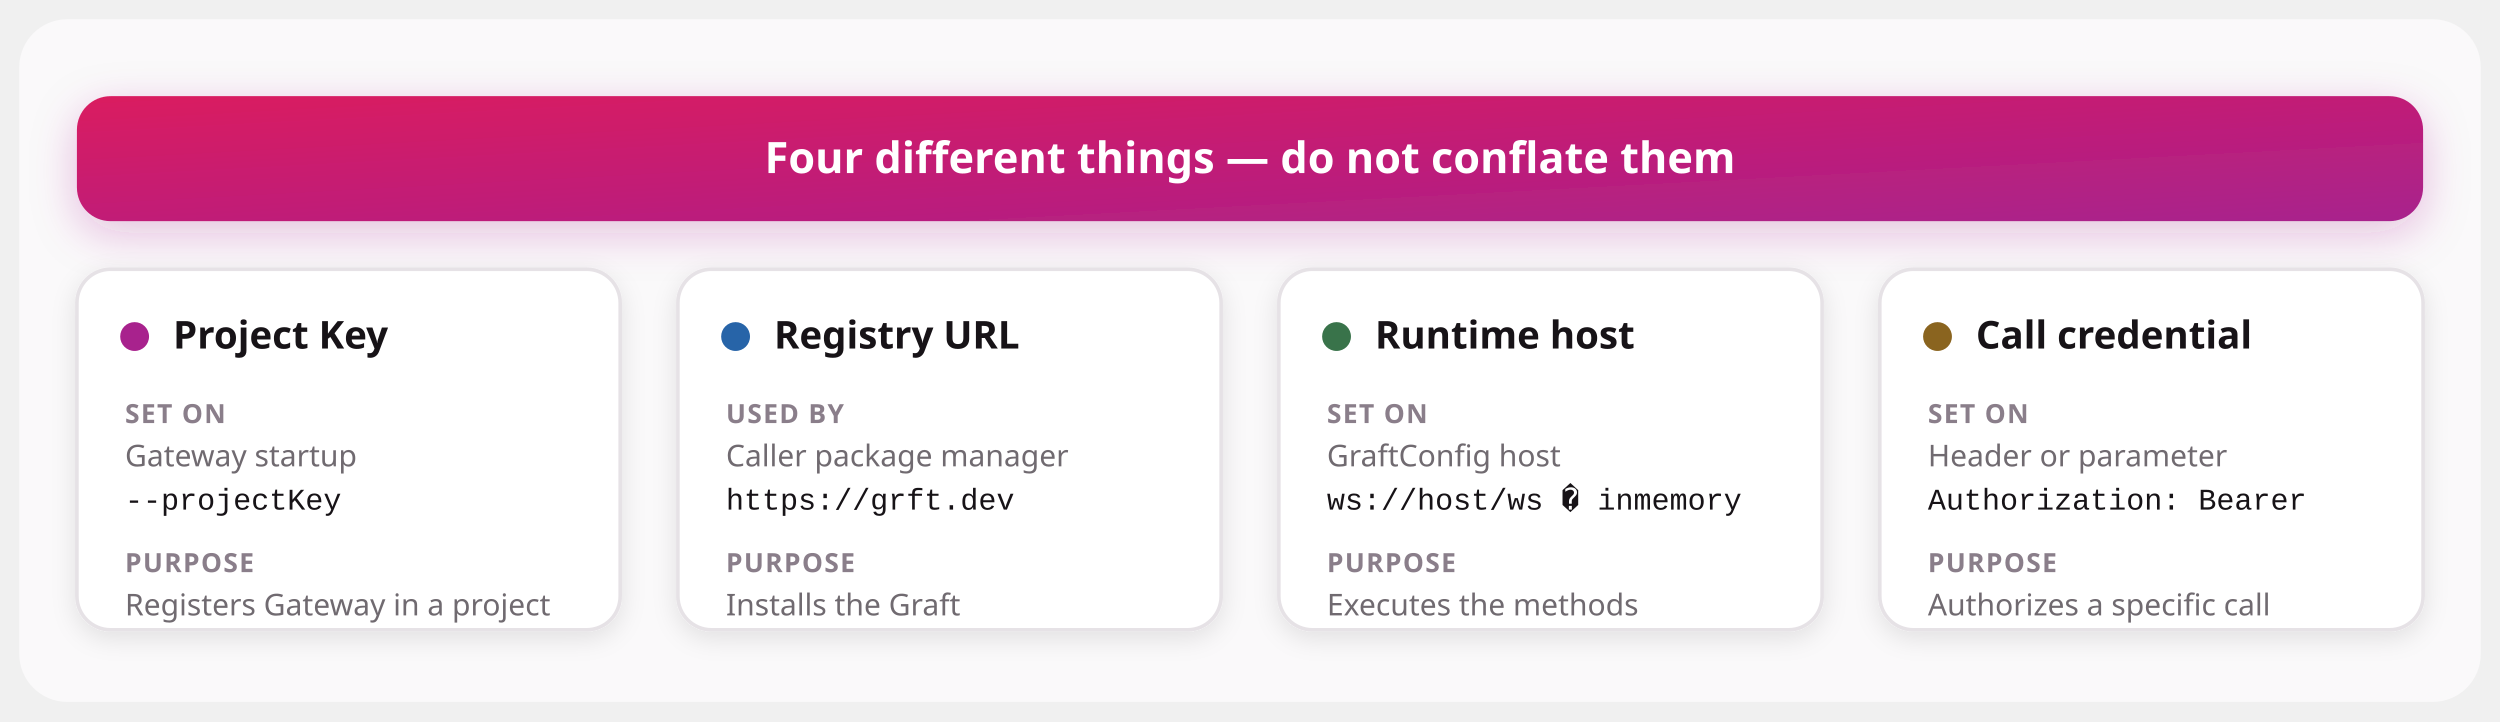
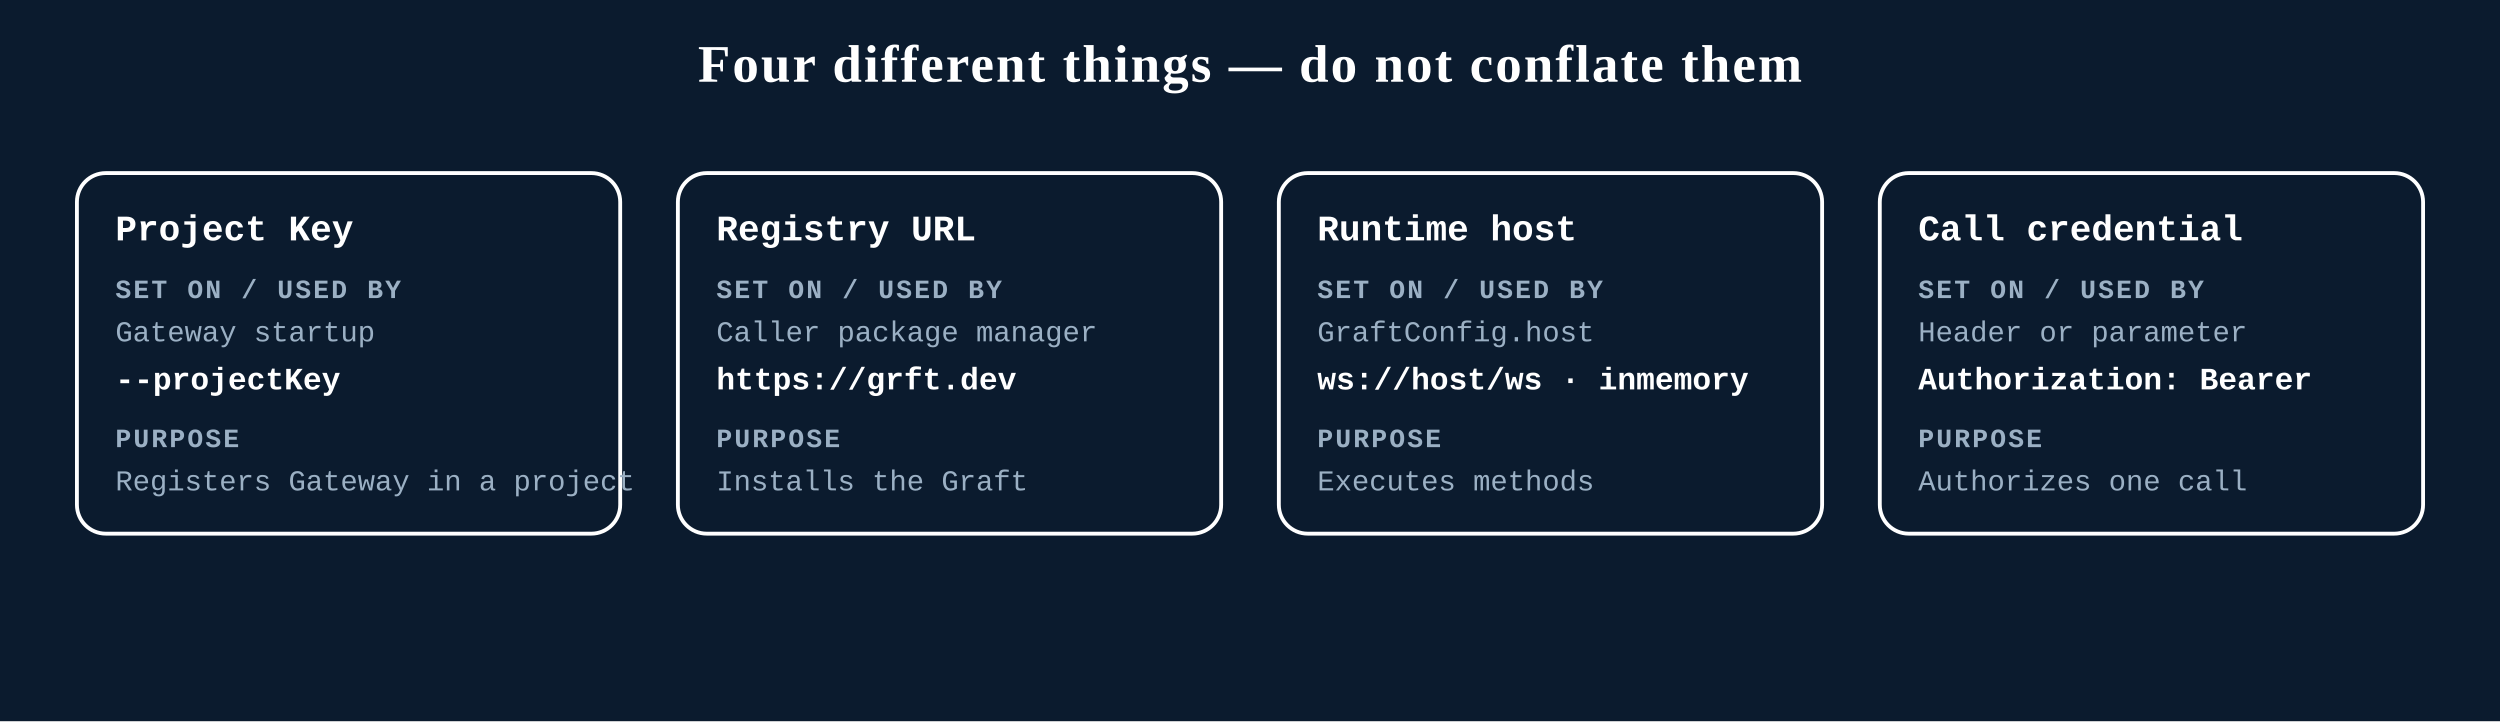
<svg xmlns="http://www.w3.org/2000/svg" viewBox="0 0 1040 300" role="img" aria-labelledby="title desc">
+   <defs>
+     <marker id="arrow" markerWidth="8" markerHeight="8" refX="7" refY="4" orient="auto">
+       <path d="M0 0 L8 4 L0 8 Z" fill="#FFFFFF" />
+     </marker>
+     <marker id="arrowMuted" markerWidth="8" markerHeight="8" refX="7" refY="4" orient="auto">
+       <path d="M0 0 L8 4 L0 8 Z" fill="#9BB0C4" />
+     </marker>
+   </defs>
+   <rect width="1040" height="300" fill="#0B1B2E" />
  <style>
-     text{font:16px system-ui,sans-serif;fill:#171317}
-     .h{font-weight:700;font-size:16px}
-     .small{font-size:12.5px;fill:#706A70}
-     .mono{font-family:'Courier New',monospace;font-size:12.5px;fill:#171317}
-     .lbl{font-size:11px;font-weight:700;letter-spacing:.05em;fill:#8A7E8A}
-     .card{fill:#ffffff;stroke:#E6E2E6;stroke-width:1.5}
-     .bandText{fill:#ffffff;font-weight:700;font-size:18px}
+     .title { font: 700 22px Georgia, "Times New Roman", serif; fill: #FFFFFF; letter-spacing: 0.04em; }
+     .h { font: 600 15px Consolas, "Courier New", monospace; fill: #FFFFFF; }
+     .small { font: 12px Consolas, "Courier New", monospace; fill: #9BB0C4; }
+     .cap { font: 700 11px Consolas, "Courier New", monospace; fill: #9BB0C4; letter-spacing: 0.08em; }
+     .mono { font: 600 13px Consolas, "Courier New", monospace; fill: #FFFFFF; }
+     .edge { font: 11px Consolas, "Courier New", monospace; fill: #9BB0C4; }
+     .box { fill: none; stroke: #FFFFFF; stroke-width: 1.6; }
+     .boxMuted { fill: none; stroke: #9BB0C4; stroke-width: 1.2; stroke-dasharray: 5 4; }
+     .flow { fill: none; stroke: #FFFFFF; stroke-width: 1.6; marker-end: url(#arrow); }
+     .flowMuted { fill: none; stroke: #9BB0C4; stroke-width: 1.4; stroke-dasharray: 6 5; marker-end: url(#arrowMuted); }
+     .track { fill: none; stroke: #9BB0C4; stroke-width: 2; }
  </style>
-   <defs>
-     <linearGradient id="brand" x1="0" y1="0" x2="1" y2="1">
-       <stop offset="0" stop-color="#DA1A60" />
-       <stop offset="1" stop-color="#A8228D" />
-     </linearGradient>
-     <filter id="s" x="-25%" y="-20%" width="150%" height="150%">
-       <feDropShadow dx="0" dy="3" stdDeviation="5" flood-color="#171317" flood-opacity="0.10" />
-     </filter>
-     <filter id="g" x="-20%" y="-40%" width="140%" height="200%">
-       <feDropShadow dx="0" dy="5" stdDeviation="9" flood-color="#A8228D" flood-opacity="0.26" />
-     </filter>
-   </defs>
-   <rect x="8" y="8" width="1024" height="284" rx="20" fill="#FAF9FA" />
-   <g filter="url(#g)">
-     <rect x="32" y="40" width="976" height="52" rx="14" fill="url(#brand)" />
-   </g>
-   <text class="bandText" x="520" y="72" text-anchor="middle">Four different things — do not conflate them</text>
-   <g filter="url(#s)">
-     <rect class="card" x="32" y="112" width="226" height="150" rx="14" />
-   </g>
-   <circle cx="56" cy="140" r="6" fill="#A8228D" />
-   <text class="h" x="72" y="145">Project Key</text>
-   <text class="lbl" x="52" y="176">SET ON</text>
-   <text class="small" x="52" y="194">Gateway startup</text>
-   <text class="mono" x="52" y="212">--projectKey</text>
-   <text class="lbl" x="52" y="238">PURPOSE</text>
-   <text class="small" x="52" y="256">Registers Gateway in a project</text>
-   <g filter="url(#s)">
-     <rect class="card" x="282" y="112" width="226" height="150" rx="14" />
-   </g>
-   <circle cx="306" cy="140" r="6" fill="#2764A8" />
-   <text class="h" x="322" y="145">Registry URL</text>
-   <text class="lbl" x="302" y="176">USED BY</text>
-   <text class="small" x="302" y="194">Caller package manager</text>
-   <text class="mono" x="302" y="212">https://grft.dev</text>
-   <text class="lbl" x="302" y="238">PURPOSE</text>
-   <text class="small" x="302" y="256">Installs the Graft</text>
-   <g filter="url(#s)">
-     <rect class="card" x="532" y="112" width="226" height="150" rx="14" />
-   </g>
-   <circle cx="556" cy="140" r="6" fill="#39734A" />
-   <text class="h" x="572" y="145">Runtime host</text>
-   <text class="lbl" x="552" y="176">SET ON</text>
-   <text class="small" x="552" y="194">GraftConfig host</text>
-   <text class="mono" x="552" y="212">ws://host/ws � inmemory</text>
-   <text class="lbl" x="552" y="238">PURPOSE</text>
-   <text class="small" x="552" y="256">Executes the methods</text>
-   <g filter="url(#s)">
-     <rect class="card" x="782" y="112" width="226" height="150" rx="14" />
-   </g>
-   <circle cx="806" cy="140" r="6" fill="#8A641F" />
-   <text class="h" x="822" y="145">Call credential</text>
-   <text class="lbl" x="802" y="176">SET ON</text>
-   <text class="small" x="802" y="194">Header or parameter</text>
-   <text class="mono" x="802" y="212">Authorization: Bearer</text>
-   <text class="lbl" x="802" y="238">PURPOSE</text>
-   <text class="small" x="802" y="256">Authorizes a specific call</text>
+   <text class="title" x="520" y="34" text-anchor="middle">Four different things — do not conflate them</text>
+   <rect class="box" x="32" y="72" width="226" height="150" rx="12" />
+   <text class="h" x="48" y="100" text-anchor="start">Project Key</text>
+   <text class="cap" x="48" y="124" text-anchor="start">SET ON / USED BY</text>
+   <text class="small" x="48" y="142" text-anchor="start">Gateway startup</text>
+   <text class="mono" x="48" y="162" text-anchor="start">--projectKey</text>
+   <text class="cap" x="48" y="186" text-anchor="start">PURPOSE</text>
+   <text class="small" x="48" y="204" text-anchor="start">Registers Gateway in a project</text>
+   <rect class="box" x="282" y="72" width="226" height="150" rx="12" />
+   <text class="h" x="298" y="100" text-anchor="start">Registry URL</text>
+   <text class="cap" x="298" y="124" text-anchor="start">SET ON / USED BY</text>
+   <text class="small" x="298" y="142" text-anchor="start">Caller package manager</text>
+   <text class="mono" x="298" y="162" text-anchor="start">https://grft.dev</text>
+   <text class="cap" x="298" y="186" text-anchor="start">PURPOSE</text>
+   <text class="small" x="298" y="204" text-anchor="start">Installs the Graft</text>
+   <rect class="box" x="532" y="72" width="226" height="150" rx="12" />
+   <text class="h" x="548" y="100" text-anchor="start">Runtime host</text>
+   <text class="cap" x="548" y="124" text-anchor="start">SET ON / USED BY</text>
+   <text class="small" x="548" y="142" text-anchor="start">GraftConfig.host</text>
+   <text class="mono" x="548" y="162" text-anchor="start">ws://host/ws · inmemory</text>
+   <text class="cap" x="548" y="186" text-anchor="start">PURPOSE</text>
+   <text class="small" x="548" y="204" text-anchor="start">Executes methods</text>
+   <rect class="box" x="782" y="72" width="226" height="150" rx="12" />
+   <text class="h" x="798" y="100" text-anchor="start">Call credential</text>
+   <text class="cap" x="798" y="124" text-anchor="start">SET ON / USED BY</text>
+   <text class="small" x="798" y="142" text-anchor="start">Header or parameter</text>
+   <text class="mono" x="798" y="162" text-anchor="start">Authorization: Bearer</text>
+   <text class="cap" x="798" y="186" text-anchor="start">PURPOSE</text>
+   <text class="small" x="798" y="204" text-anchor="start">Authorizes one call</text>
</svg>
